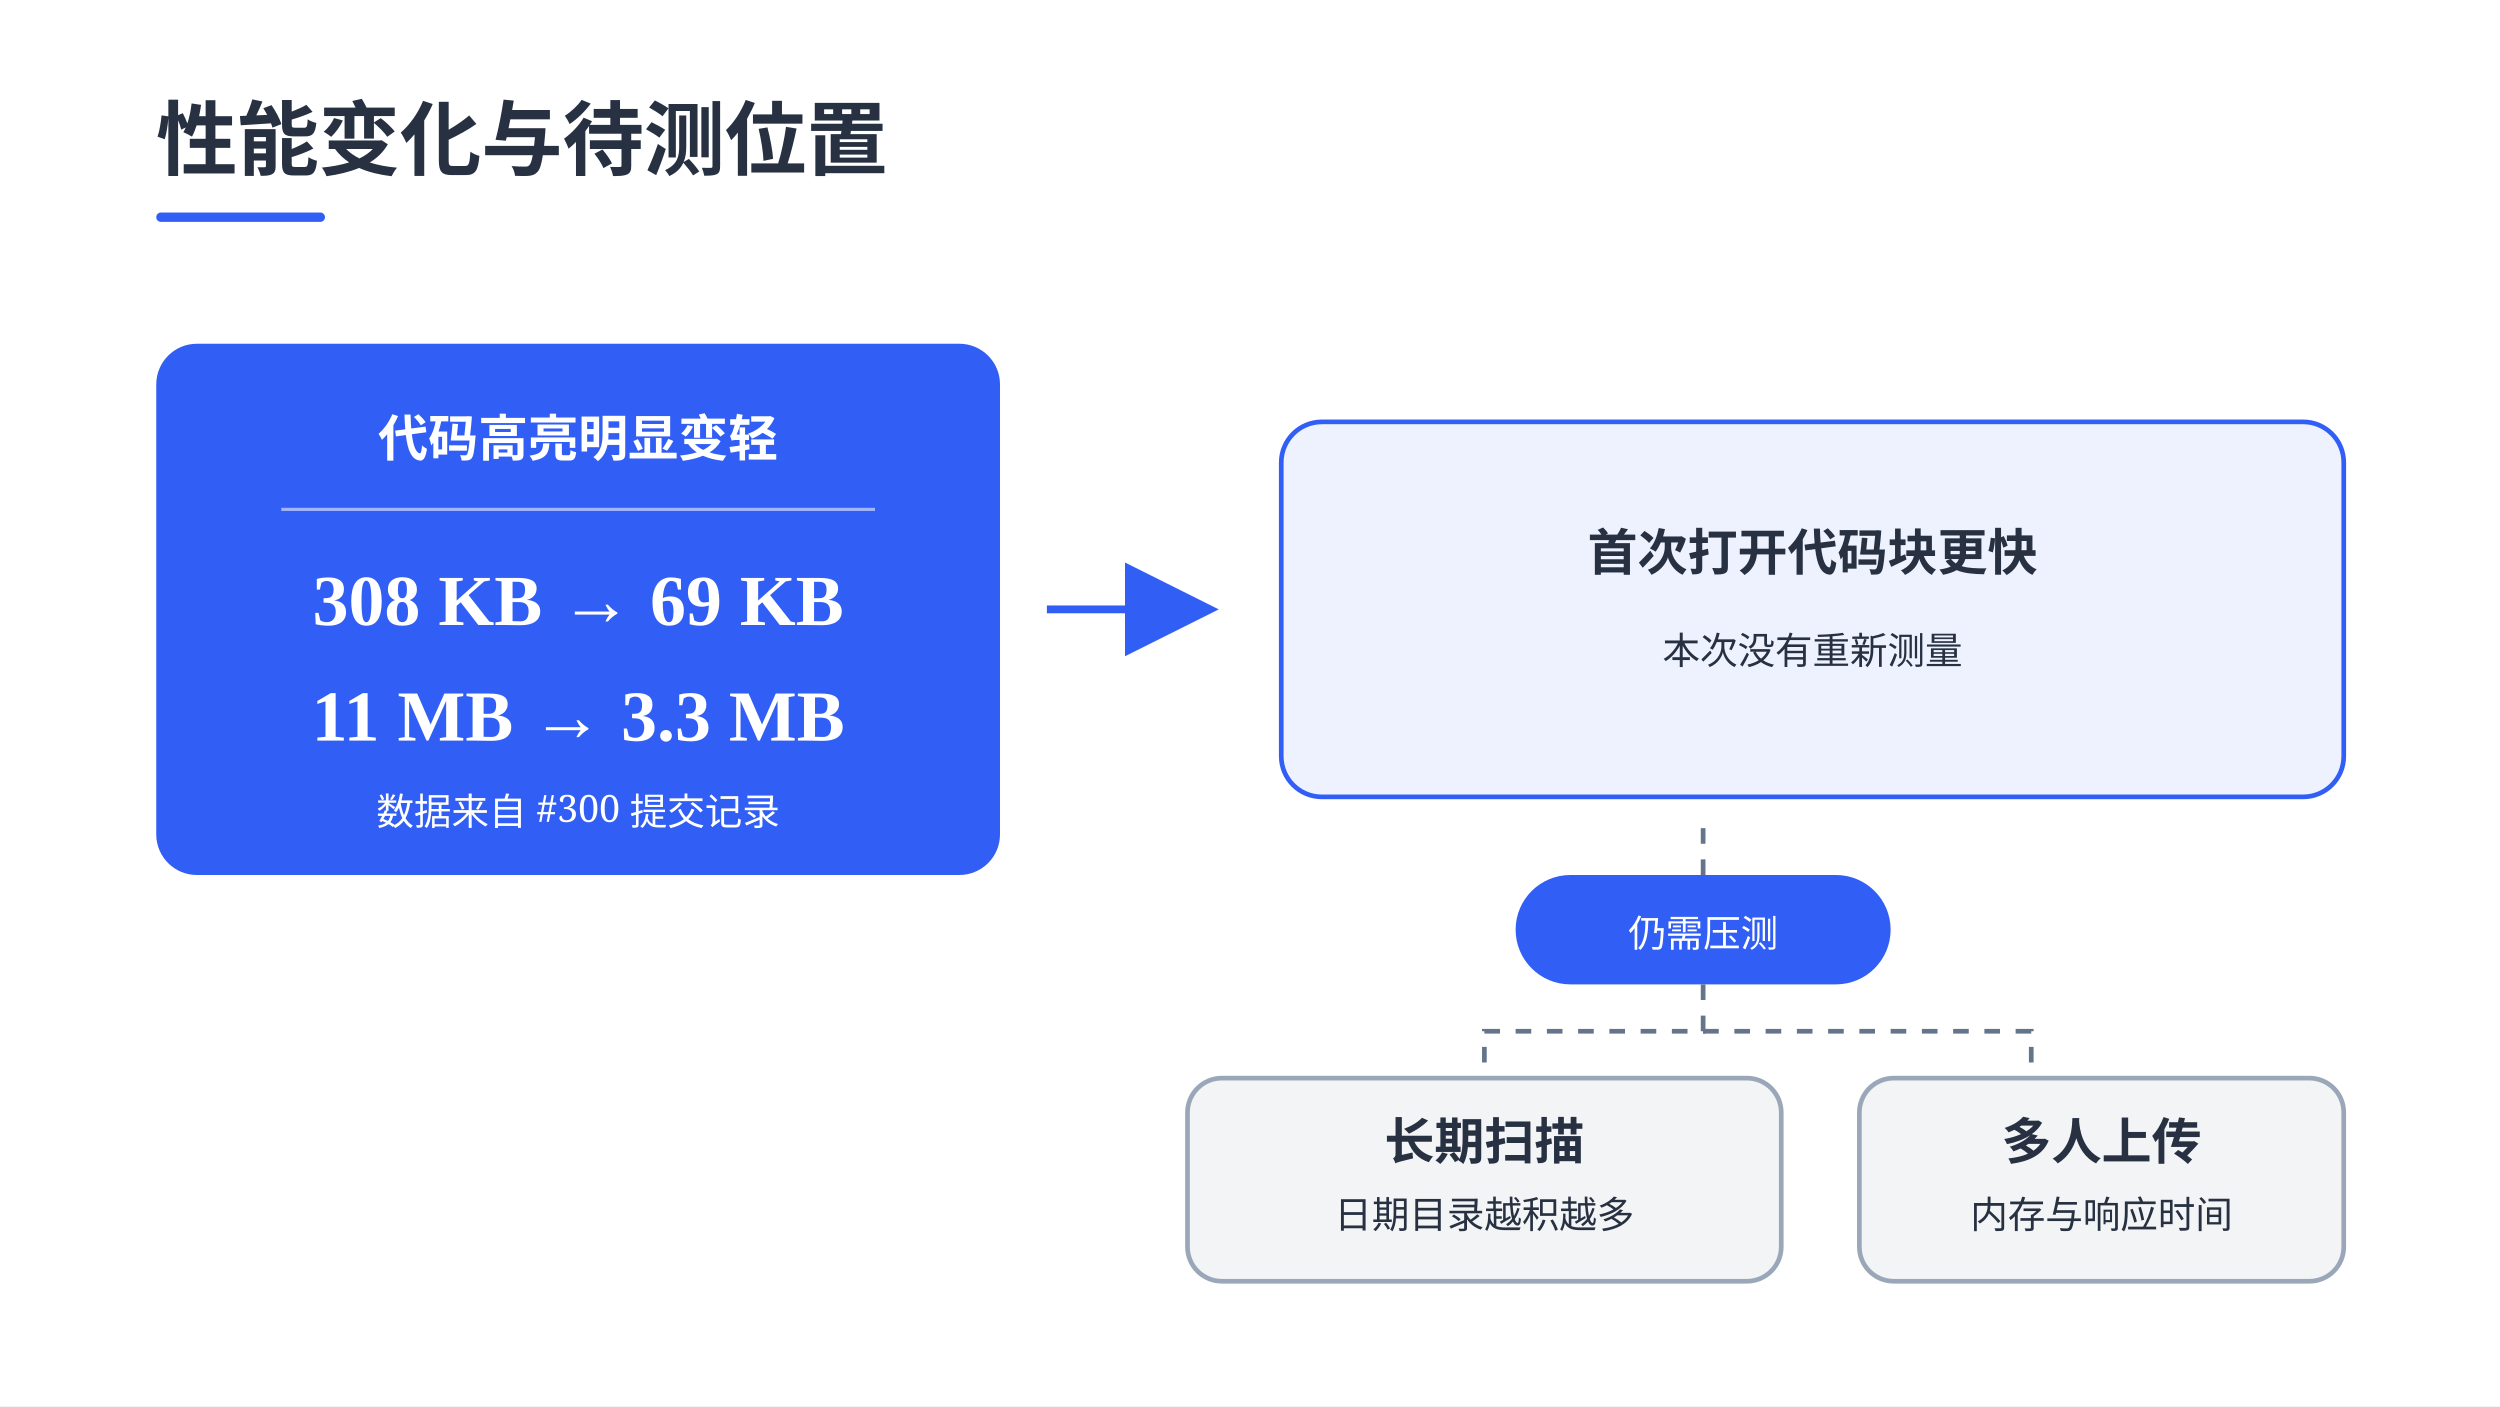
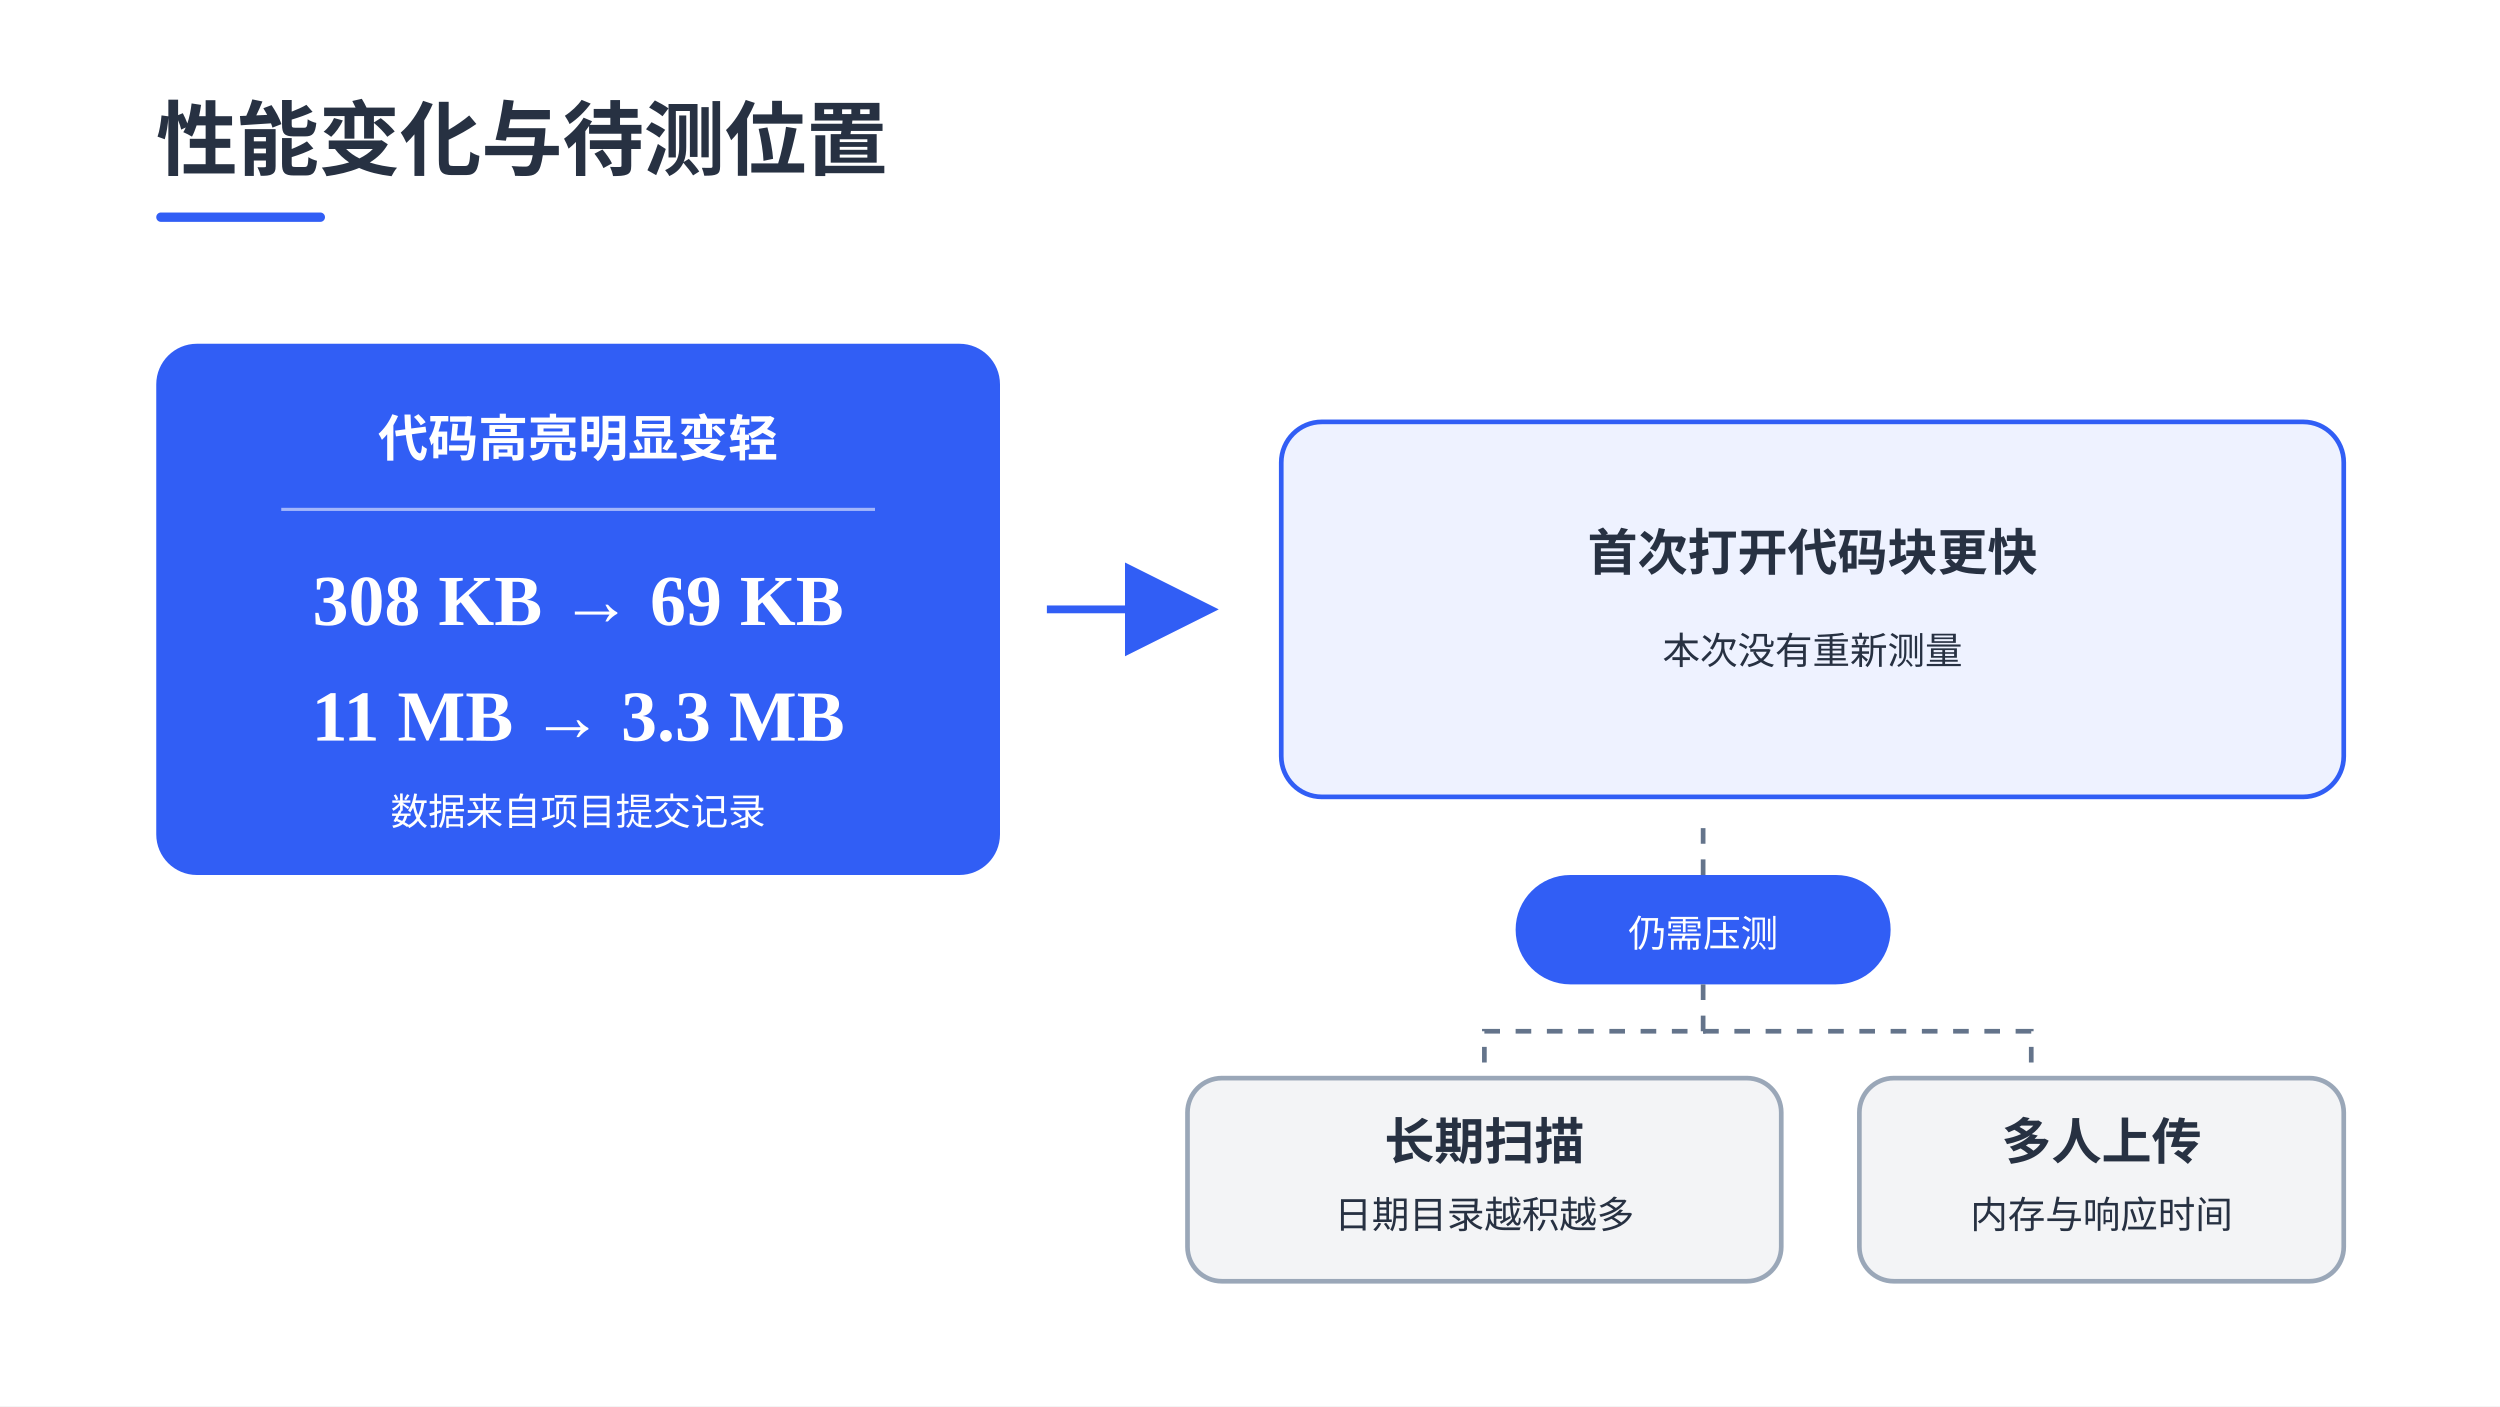
<svg xmlns="http://www.w3.org/2000/svg" viewBox="0 0 1600 900" width="1600" height="900">
  <defs>
    <marker id="arrow-blue" markerWidth="12" markerHeight="12" refX="10" refY="6" orient="auto" markerUnits="strokeWidth">
      <path d="M0,0 L12,6 L0,12 Z" fill="#315EF5" />
    </marker>
    <style>
      .cn { font-family: SimSun, "Songti SC", serif; fill: #273142; }
      .en { font-family: "Times New Roman", serif; }
      .title { font-size: 52px; font-weight: 700; }
      .node-title { font-size: 32px; font-weight: 700; }
      .metric { font-size: 46px; font-weight: 700; }
      .desc { font-size: 24px; }
      .white { fill: #FFFFFF; }
    </style>
  </defs>
  <rect width="1600" height="900" fill="#FFFFFF" />
  <text x="100" y="108" class="cn title">性能变化与待测位置</text>
  <rect x="100" y="136" width="108" height="6" rx="3" fill="#315EF5" />
  <g>
    <rect x="100" y="220" width="540" height="340" rx="26" fill="#315EF5" />
    <text x="370" y="292" text-anchor="middle" class="cn node-title white">代码高亮明显变轻</text>
    <line x1="180" y1="326" x2="560" y2="326" stroke="#FFFFFF" stroke-width="2" opacity="0.55" />
    <text x="370" y="400" text-anchor="middle" class="en metric white">308 KB → 69 KB</text>
    <text x="370" y="474" text-anchor="middle" class="en metric white">11 MB → 3.3 MB</text>
-     <text x="370" y="528" text-anchor="middle" class="cn desc white">数据来自 #300 提交记录</text>
+     <text x="370" y="528" text-anchor="middle" class="cn desc white">数据来自项目提交记录</text>
  </g>
  <path d="M670 390 H770" fill="none" stroke="#315EF5" stroke-width="5" marker-end="url(#arrow-blue)" />
  <g>
    <rect x="820" y="270" width="680" height="240" rx="26" fill="#EEF2FF" stroke="#315EF5" stroke-width="3" />
    <text x="1160" y="365" text-anchor="middle" class="cn node-title">首次打开代码块更快</text>
    <text x="1160" y="425" text-anchor="middle" class="cn desc">本次没有重新测量</text>
  </g>
  <path d="M1090 530 V600" fill="none" stroke="#64748B" stroke-width="3" stroke-dasharray="10 10" />
  <rect x="970" y="560" width="240" height="70" rx="35" fill="#315EF5" />
  <text x="1090" y="606" text-anchor="middle" class="cn desc white">仍需压测</text>
  <path d="M1090 630 V660 H950 V690" fill="none" stroke="#64748B" stroke-width="3" stroke-dasharray="10 10" />
  <path d="M1090 660 H1300 V690" fill="none" stroke="#64748B" stroke-width="3" stroke-dasharray="10 10" />
  <g>
    <rect x="760" y="690" width="380" height="130" rx="22" fill="#F3F4F6" stroke="#9AA7B8" stroke-width="3" />
    <text x="950" y="742" text-anchor="middle" class="cn node-title">长期扫描</text>
    <text x="950" y="786" text-anchor="middle" class="cn desc">日期目录越积越多</text>
  </g>
  <g>
    <rect x="1190" y="690" width="310" height="130" rx="22" fill="#F3F4F6" stroke="#9AA7B8" stroke-width="3" />
    <text x="1345" y="742" text-anchor="middle" class="cn node-title">多人上传</text>
    <text x="1345" y="786" text-anchor="middle" class="cn desc">内存与响应时间</text>
  </g>
</svg>
